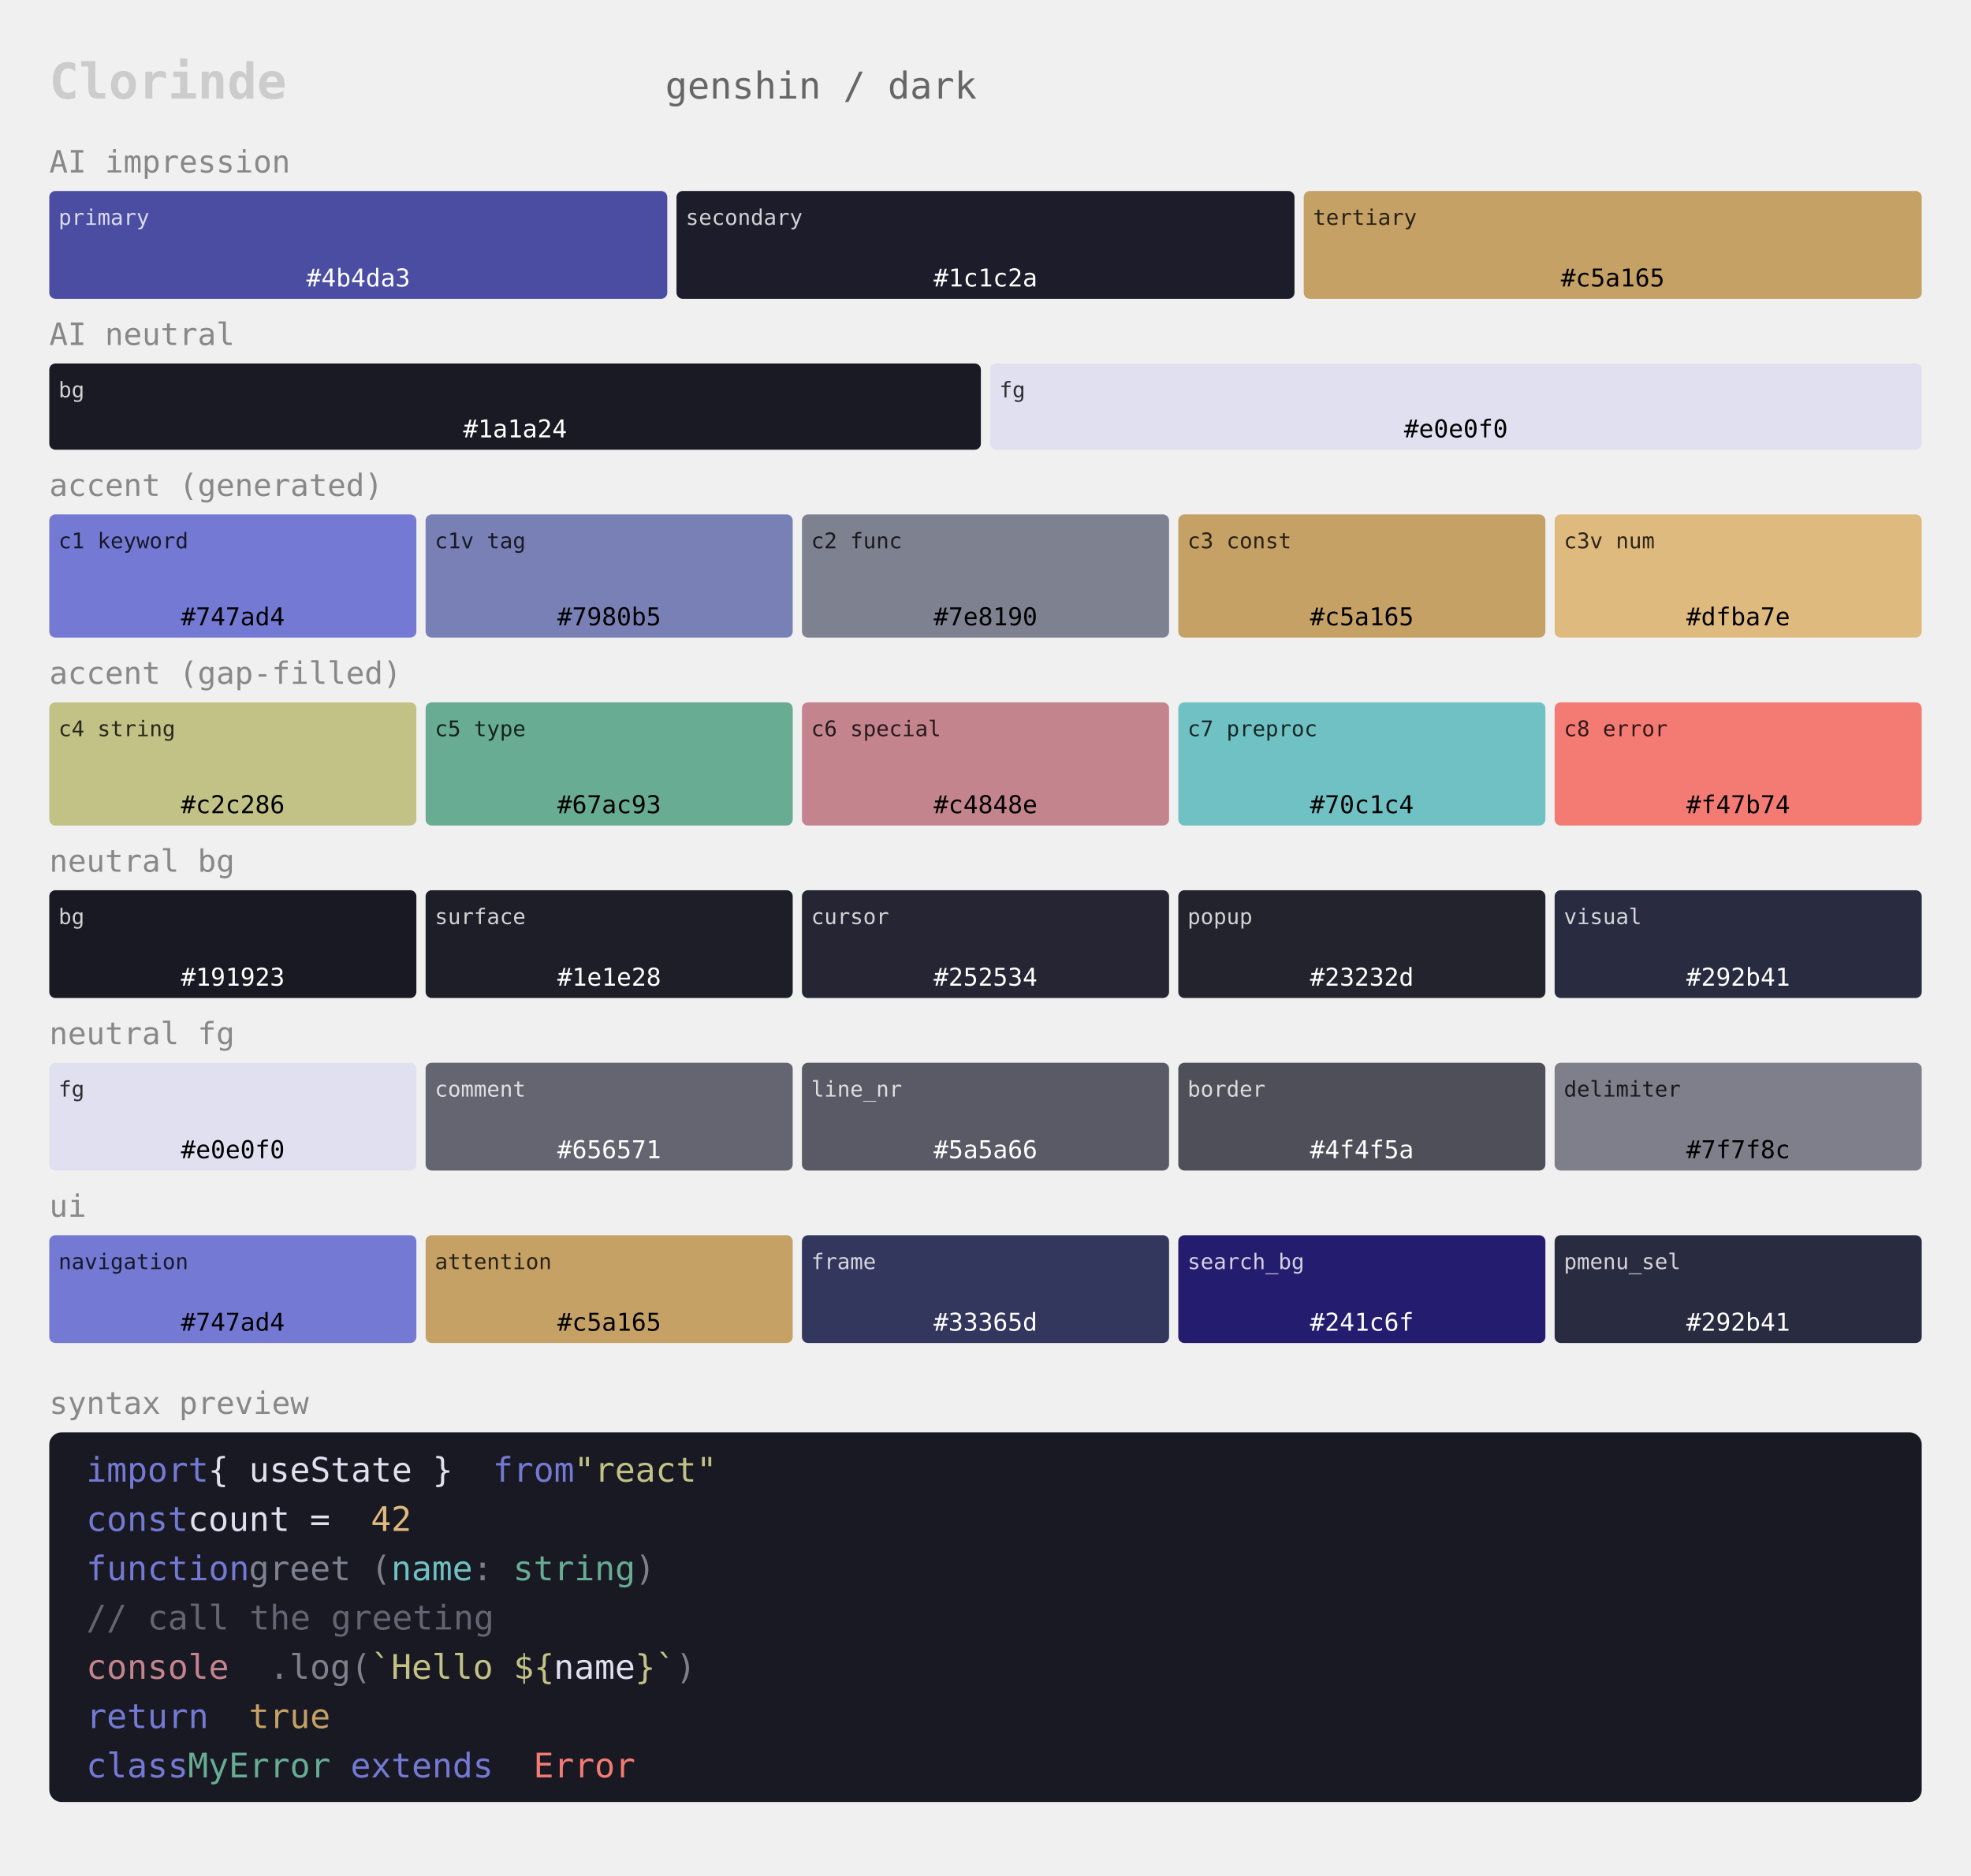
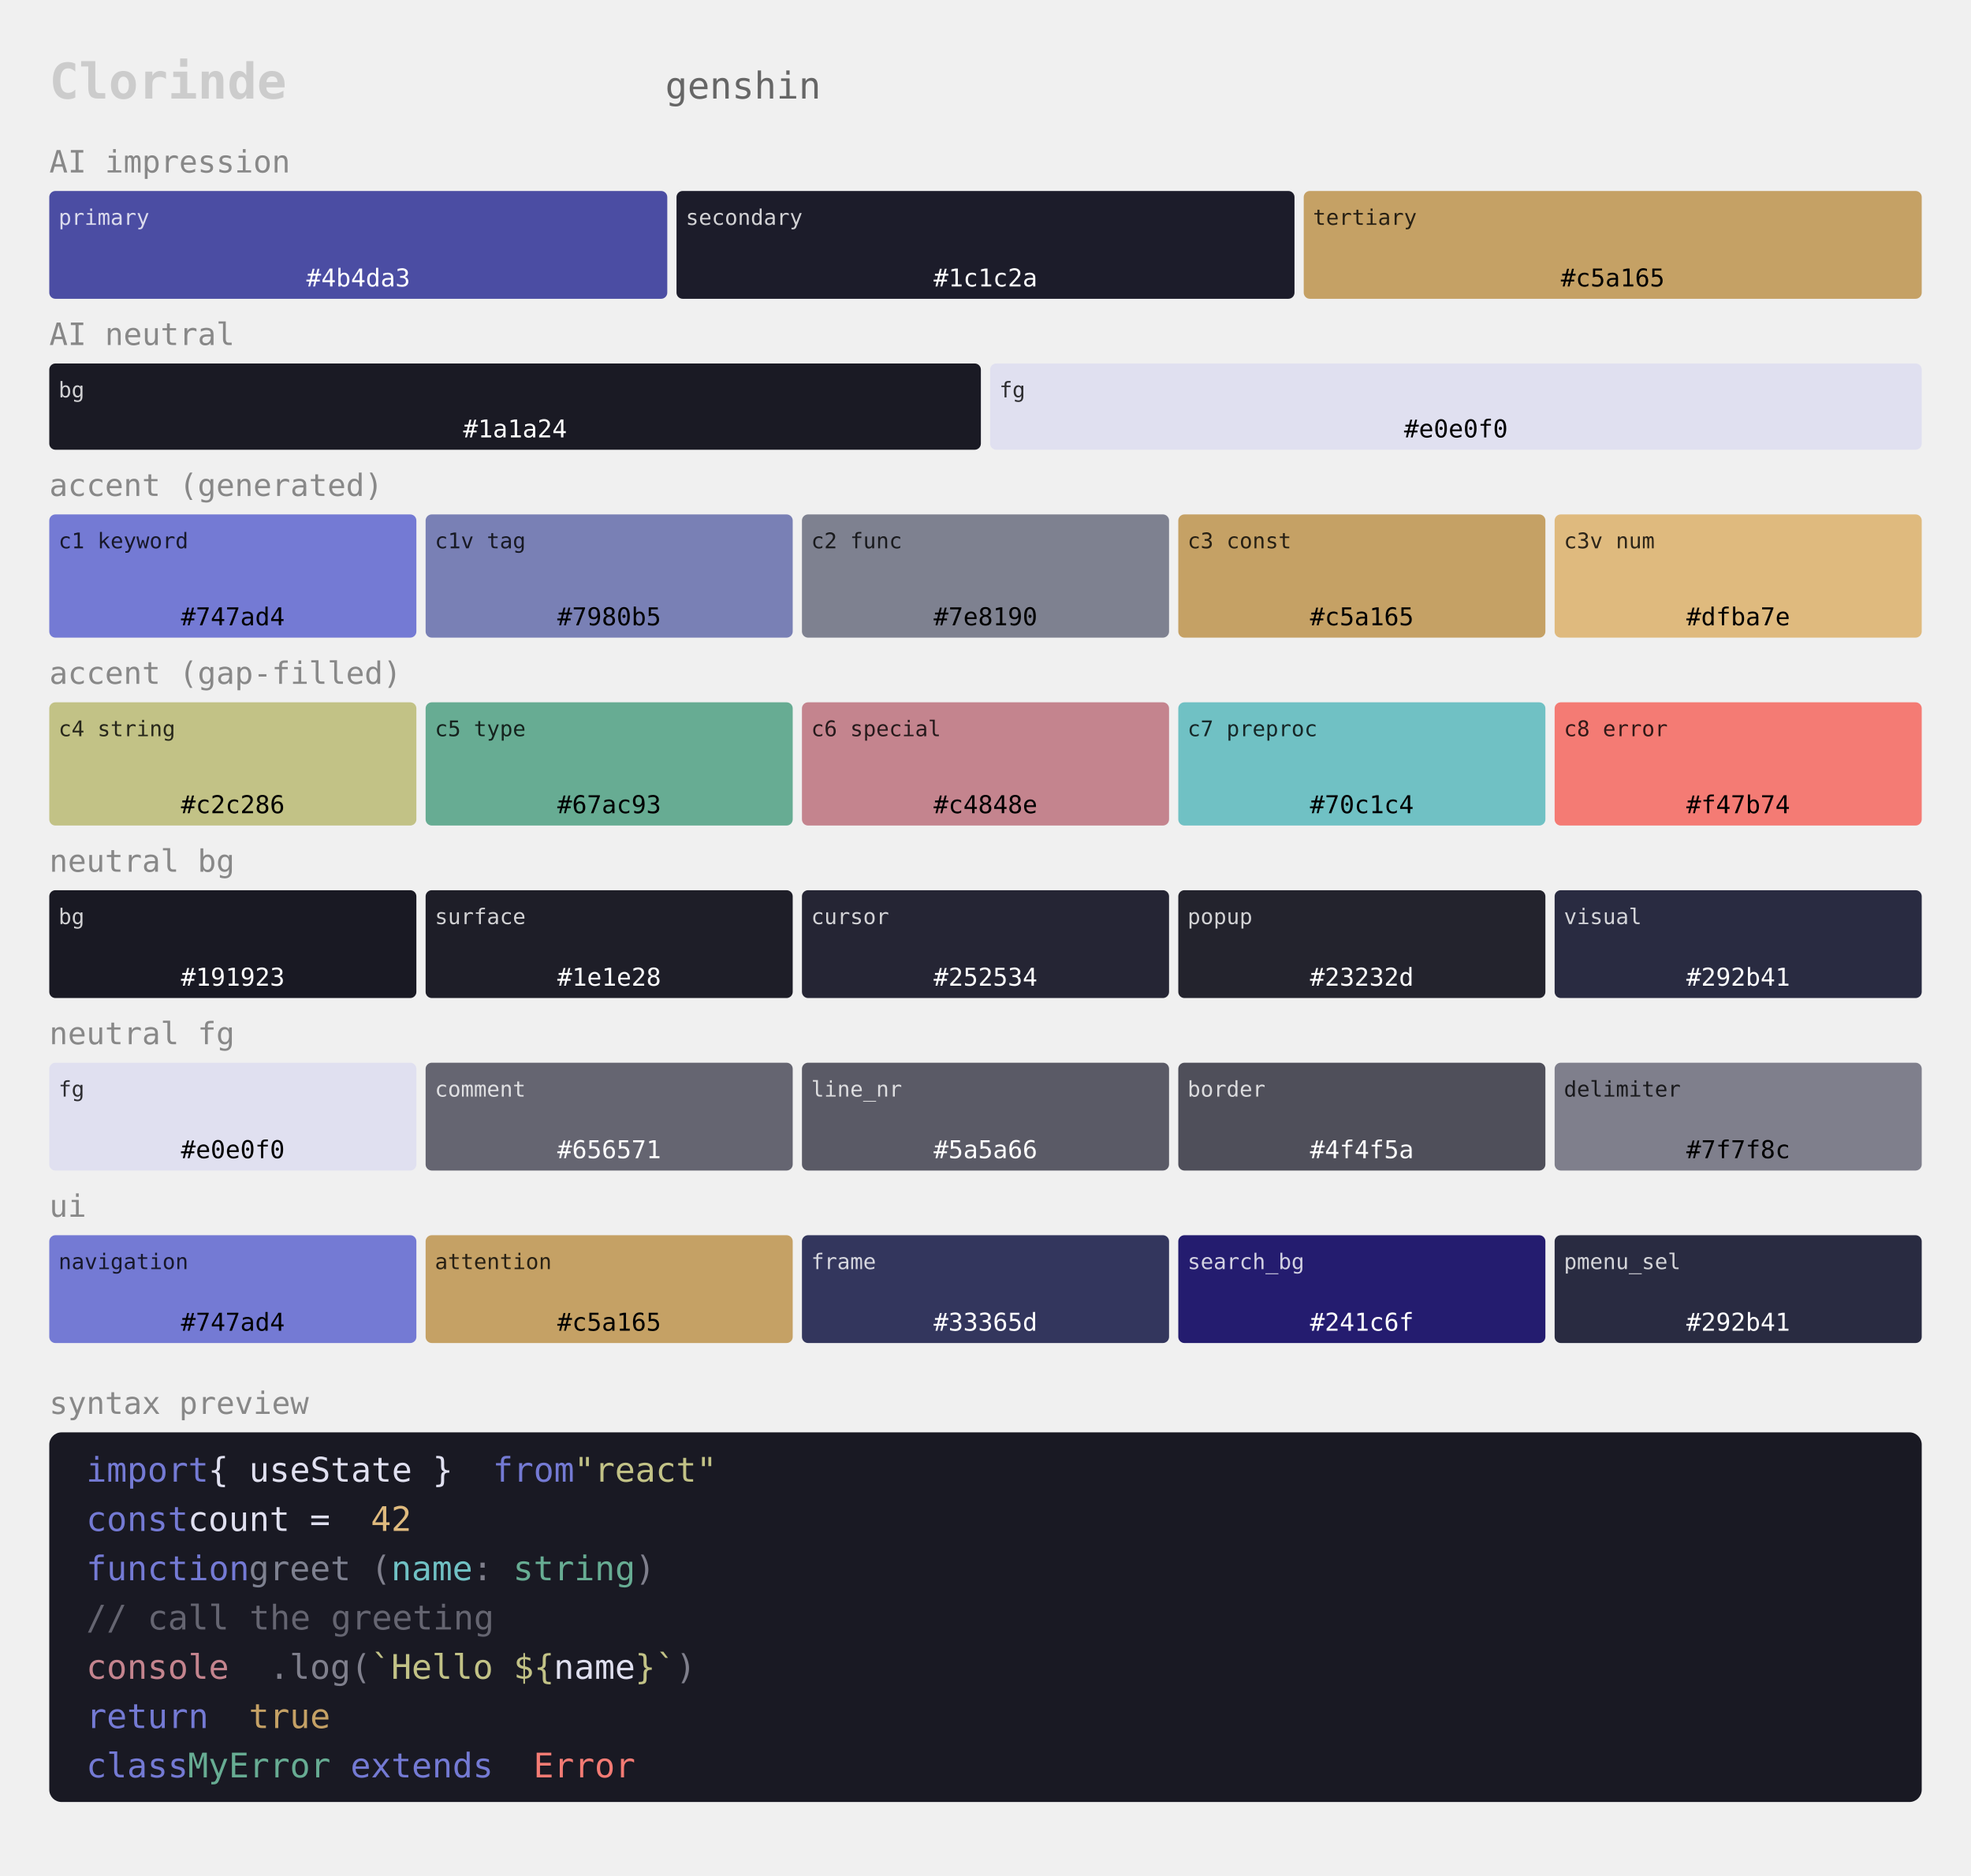
<svg xmlns="http://www.w3.org/2000/svg" width="640" height="609" style="background:#0a0a0a; font-family:ui-monospace,monospace;">
  <text x="16" y="32" fill="#ccc" font-size="16" font-weight="bold">Clorinde</text>
-   <text x="216" y="32" fill="#666" font-size="12">genshin / dark</text>
+   <text x="216" y="32" fill="#666" font-size="12">genshin</text>
  <text x="16" y="56" fill="#888" font-size="10">AI impression</text>
  <rect x="16" y="62" width="200.667" height="35" fill="#4b4da3" rx="2" />
  <text x="19" y="73" fill="#ffffff" font-size="7" opacity="0.8">primary</text>
  <text x="116.333" y="93" fill="#ffffff" font-size="8" text-anchor="middle">#4b4da3</text>
  <rect x="219.667" y="62" width="200.667" height="35" fill="#1c1c2a" rx="2" />
  <text x="222.667" y="73" fill="#ffffff" font-size="7" opacity="0.8">secondary</text>
  <text x="320" y="93" fill="#ffffff" font-size="8" text-anchor="middle">#1c1c2a</text>
  <rect x="423.333" y="62" width="200.667" height="35" fill="#c5a165" rx="2" />
  <text x="426.333" y="73" fill="#000000" font-size="7" opacity="0.8">tertiary</text>
  <text x="523.667" y="93" fill="#000000" font-size="8" text-anchor="middle">#c5a165</text>
  <text x="16" y="112" fill="#888" font-size="10">AI neutral</text>
  <rect x="16" y="118" width="302.5" height="28" fill="#1a1a24" rx="2" />
  <text x="19" y="129" fill="#ffffff" font-size="7" opacity="0.8">bg</text>
  <text x="167.25" y="142" fill="#ffffff" font-size="8" text-anchor="middle">#1a1a24</text>
  <rect x="321.5" y="118" width="302.5" height="28" fill="#e0e0f0" rx="2" />
  <text x="324.5" y="129" fill="#000000" font-size="7" opacity="0.8">fg</text>
  <text x="472.75" y="142" fill="#000000" font-size="8" text-anchor="middle">#e0e0f0</text>
  <text x="16" y="161" fill="#888" font-size="10">accent (generated)</text>
  <rect x="16" y="167" width="119.2" height="40" fill="#747ad4" rx="2" />
  <text x="19" y="178" fill="#000000" font-size="7" opacity="0.8">c1 keyword</text>
  <text x="75.6" y="203" fill="#000000" font-size="8" text-anchor="middle">#747ad4</text>
  <rect x="138.2" y="167" width="119.2" height="40" fill="#7980b5" rx="2" />
  <text x="141.2" y="178" fill="#000000" font-size="7" opacity="0.8">c1v tag</text>
  <text x="197.8" y="203" fill="#000000" font-size="8" text-anchor="middle">#7980b5</text>
  <rect x="260.4" y="167" width="119.2" height="40" fill="#7e8190" rx="2" />
  <text x="263.4" y="178" fill="#000000" font-size="7" opacity="0.8">c2 func</text>
  <text x="320" y="203" fill="#000000" font-size="8" text-anchor="middle">#7e8190</text>
  <rect x="382.6" y="167" width="119.2" height="40" fill="#c5a165" rx="2" />
  <text x="385.6" y="178" fill="#000000" font-size="7" opacity="0.8">c3 const</text>
  <text x="442.2" y="203" fill="#000000" font-size="8" text-anchor="middle">#c5a165</text>
  <rect x="504.8" y="167" width="119.2" height="40" fill="#dfba7e" rx="2" />
  <text x="507.8" y="178" fill="#000000" font-size="7" opacity="0.8">c3v num</text>
  <text x="564.4" y="203" fill="#000000" font-size="8" text-anchor="middle">#dfba7e</text>
  <text x="16" y="222" fill="#888" font-size="10">accent (gap-filled)</text>
  <rect x="16" y="228" width="119.2" height="40" fill="#c2c286" rx="2" />
  <text x="19" y="239" fill="#000000" font-size="7" opacity="0.8">c4 string</text>
  <text x="75.6" y="264" fill="#000000" font-size="8" text-anchor="middle">#c2c286</text>
  <rect x="138.2" y="228" width="119.2" height="40" fill="#67ac93" rx="2" />
  <text x="141.2" y="239" fill="#000000" font-size="7" opacity="0.8">c5 type</text>
  <text x="197.8" y="264" fill="#000000" font-size="8" text-anchor="middle">#67ac93</text>
  <rect x="260.4" y="228" width="119.2" height="40" fill="#c4848e" rx="2" />
  <text x="263.4" y="239" fill="#000000" font-size="7" opacity="0.8">c6 special</text>
  <text x="320" y="264" fill="#000000" font-size="8" text-anchor="middle">#c4848e</text>
  <rect x="382.6" y="228" width="119.2" height="40" fill="#70c1c4" rx="2" />
  <text x="385.6" y="239" fill="#000000" font-size="7" opacity="0.8">c7 preproc</text>
  <text x="442.2" y="264" fill="#000000" font-size="8" text-anchor="middle">#70c1c4</text>
  <rect x="504.8" y="228" width="119.2" height="40" fill="#f47b74" rx="2" />
  <text x="507.8" y="239" fill="#000000" font-size="7" opacity="0.8">c8 error</text>
  <text x="564.4" y="264" fill="#000000" font-size="8" text-anchor="middle">#f47b74</text>
  <text x="16" y="283" fill="#888" font-size="10">neutral bg</text>
  <rect x="16" y="289" width="119.2" height="35" fill="#191923" rx="2" />
  <text x="19" y="300" fill="#ffffff" font-size="7" opacity="0.8">bg</text>
  <text x="75.6" y="320" fill="#ffffff" font-size="8" text-anchor="middle">#191923</text>
  <rect x="138.2" y="289" width="119.2" height="35" fill="#1e1e28" rx="2" />
  <text x="141.2" y="300" fill="#ffffff" font-size="7" opacity="0.8">surface</text>
  <text x="197.8" y="320" fill="#ffffff" font-size="8" text-anchor="middle">#1e1e28</text>
  <rect x="260.4" y="289" width="119.2" height="35" fill="#252534" rx="2" />
  <text x="263.4" y="300" fill="#ffffff" font-size="7" opacity="0.8">cursor</text>
  <text x="320" y="320" fill="#ffffff" font-size="8" text-anchor="middle">#252534</text>
  <rect x="382.6" y="289" width="119.2" height="35" fill="#23232d" rx="2" />
  <text x="385.6" y="300" fill="#ffffff" font-size="7" opacity="0.8">popup</text>
  <text x="442.2" y="320" fill="#ffffff" font-size="8" text-anchor="middle">#23232d</text>
  <rect x="504.8" y="289" width="119.2" height="35" fill="#292b41" rx="2" />
  <text x="507.8" y="300" fill="#ffffff" font-size="7" opacity="0.8">visual</text>
  <text x="564.4" y="320" fill="#ffffff" font-size="8" text-anchor="middle">#292b41</text>
  <text x="16" y="339" fill="#888" font-size="10">neutral fg</text>
  <rect x="16" y="345" width="119.2" height="35" fill="#e0e0f0" rx="2" />
  <text x="19" y="356" fill="#000000" font-size="7" opacity="0.8">fg</text>
  <text x="75.6" y="376" fill="#000000" font-size="8" text-anchor="middle">#e0e0f0</text>
  <rect x="138.2" y="345" width="119.2" height="35" fill="#656571" rx="2" />
  <text x="141.2" y="356" fill="#ffffff" font-size="7" opacity="0.8">comment</text>
  <text x="197.8" y="376" fill="#ffffff" font-size="8" text-anchor="middle">#656571</text>
  <rect x="260.4" y="345" width="119.2" height="35" fill="#5a5a66" rx="2" />
  <text x="263.4" y="356" fill="#ffffff" font-size="7" opacity="0.8">line_nr</text>
  <text x="320" y="376" fill="#ffffff" font-size="8" text-anchor="middle">#5a5a66</text>
  <rect x="382.6" y="345" width="119.2" height="35" fill="#4f4f5a" rx="2" />
  <text x="385.6" y="356" fill="#ffffff" font-size="7" opacity="0.8">border</text>
  <text x="442.2" y="376" fill="#ffffff" font-size="8" text-anchor="middle">#4f4f5a</text>
  <rect x="504.8" y="345" width="119.2" height="35" fill="#7f7f8c" rx="2" />
  <text x="507.8" y="356" fill="#000000" font-size="7" opacity="0.8">delimiter</text>
  <text x="564.4" y="376" fill="#000000" font-size="8" text-anchor="middle">#7f7f8c</text>
  <text x="16" y="395" fill="#888" font-size="10">ui</text>
  <rect x="16" y="401" width="119.2" height="35" fill="#747ad4" rx="2" />
  <text x="19" y="412" fill="#000000" font-size="7" opacity="0.8">navigation</text>
  <text x="75.6" y="432" fill="#000000" font-size="8" text-anchor="middle">#747ad4</text>
  <rect x="138.2" y="401" width="119.2" height="35" fill="#c5a165" rx="2" />
  <text x="141.2" y="412" fill="#000000" font-size="7" opacity="0.8">attention</text>
  <text x="197.8" y="432" fill="#000000" font-size="8" text-anchor="middle">#c5a165</text>
  <rect x="260.4" y="401" width="119.2" height="35" fill="#33365d" rx="2" />
  <text x="263.4" y="412" fill="#ffffff" font-size="7" opacity="0.8">frame</text>
  <text x="320" y="432" fill="#ffffff" font-size="8" text-anchor="middle">#33365d</text>
  <rect x="382.6" y="401" width="119.2" height="35" fill="#241c6f" rx="2" />
  <text x="385.6" y="412" fill="#ffffff" font-size="7" opacity="0.8">search_bg</text>
  <text x="442.2" y="432" fill="#ffffff" font-size="8" text-anchor="middle">#241c6f</text>
  <rect x="504.8" y="401" width="119.2" height="35" fill="#292b41" rx="2" />
  <text x="507.8" y="412" fill="#ffffff" font-size="7" opacity="0.8">pmenu_sel</text>
  <text x="564.4" y="432" fill="#ffffff" font-size="8" text-anchor="middle">#292b41</text>
  <text x="16" y="459" fill="#888" font-size="10">syntax preview</text>
  <rect x="16" y="465" width="608" height="120" fill="#191923" rx="4" />
  <text x="28" y="481" fill="#747ad4" font-size="11" font-family="monospace">import</text>
  <text x="67.6" y="481" fill="#e0e0f0" font-size="11" font-family="monospace"> { useState } </text>
  <text x="160" y="481" fill="#747ad4" font-size="11" font-family="monospace">from</text>
  <text x="186.4" y="481" fill="#c2c286" font-size="11" font-family="monospace"> "react"</text>
  <text x="28" y="497" fill="#747ad4" font-size="11" font-family="monospace">const</text>
  <text x="61" y="497" fill="#e0e0f0" font-size="11" font-family="monospace"> count</text>
  <text x="100.6" y="497" fill="#e0e0f0" font-size="11" font-family="monospace"> = </text>
  <text x="120.4" y="497" fill="#dfba7e" font-size="11" font-family="monospace">42</text>
  <text x="28" y="513" fill="#747ad4" font-size="11" font-family="monospace">function</text>
  <text x="80.8" y="513" fill="#7e8190" font-size="11" font-family="monospace"> greet</text>
  <text x="120.4" y="513" fill="#7f7f8c" font-size="11" font-family="monospace">(</text>
  <text x="127" y="513" fill="#70c1c4" font-size="11" font-family="monospace">name</text>
  <text x="153.4" y="513" fill="#7f7f8c" font-size="11" font-family="monospace">: </text>
  <text x="166.6" y="513" fill="#67ac93" font-size="11" font-family="monospace">string</text>
  <text x="206.2" y="513" fill="#7f7f8c" font-size="11" font-family="monospace">)</text>
  <text x="28" y="529" fill="#656571" font-size="11" font-family="monospace">  // call the greeting</text>
  <text x="28" y="545" fill="#c4848e" font-size="11" font-family="monospace">  console</text>
  <text x="87.4" y="545" fill="#7f7f8c" font-size="11" font-family="monospace">.log(</text>
  <text x="120.4" y="545" fill="#c2c286" font-size="11" font-family="monospace">`Hello ${</text>
  <text x="179.8" y="545" fill="#e0e0f0" font-size="11" font-family="monospace">name</text>
  <text x="206.2" y="545" fill="#c2c286" font-size="11" font-family="monospace">}`</text>
  <text x="219.4" y="545" fill="#7f7f8c" font-size="11" font-family="monospace">)</text>
  <text x="28" y="561" fill="#747ad4" font-size="11" font-family="monospace">  return</text>
  <text x="80.8" y="561" fill="#c5a165" font-size="11" font-family="monospace"> true</text>
  <text x="28" y="577" fill="#747ad4" font-size="11" font-family="monospace">class</text>
  <text x="61" y="577" fill="#67ac93" font-size="11" font-family="monospace"> MyError</text>
  <text x="113.8" y="577" fill="#747ad4" font-size="11" font-family="monospace"> extends </text>
  <text x="173.2" y="577" fill="#f47b74" font-size="11" font-family="monospace">Error</text>
</svg>
